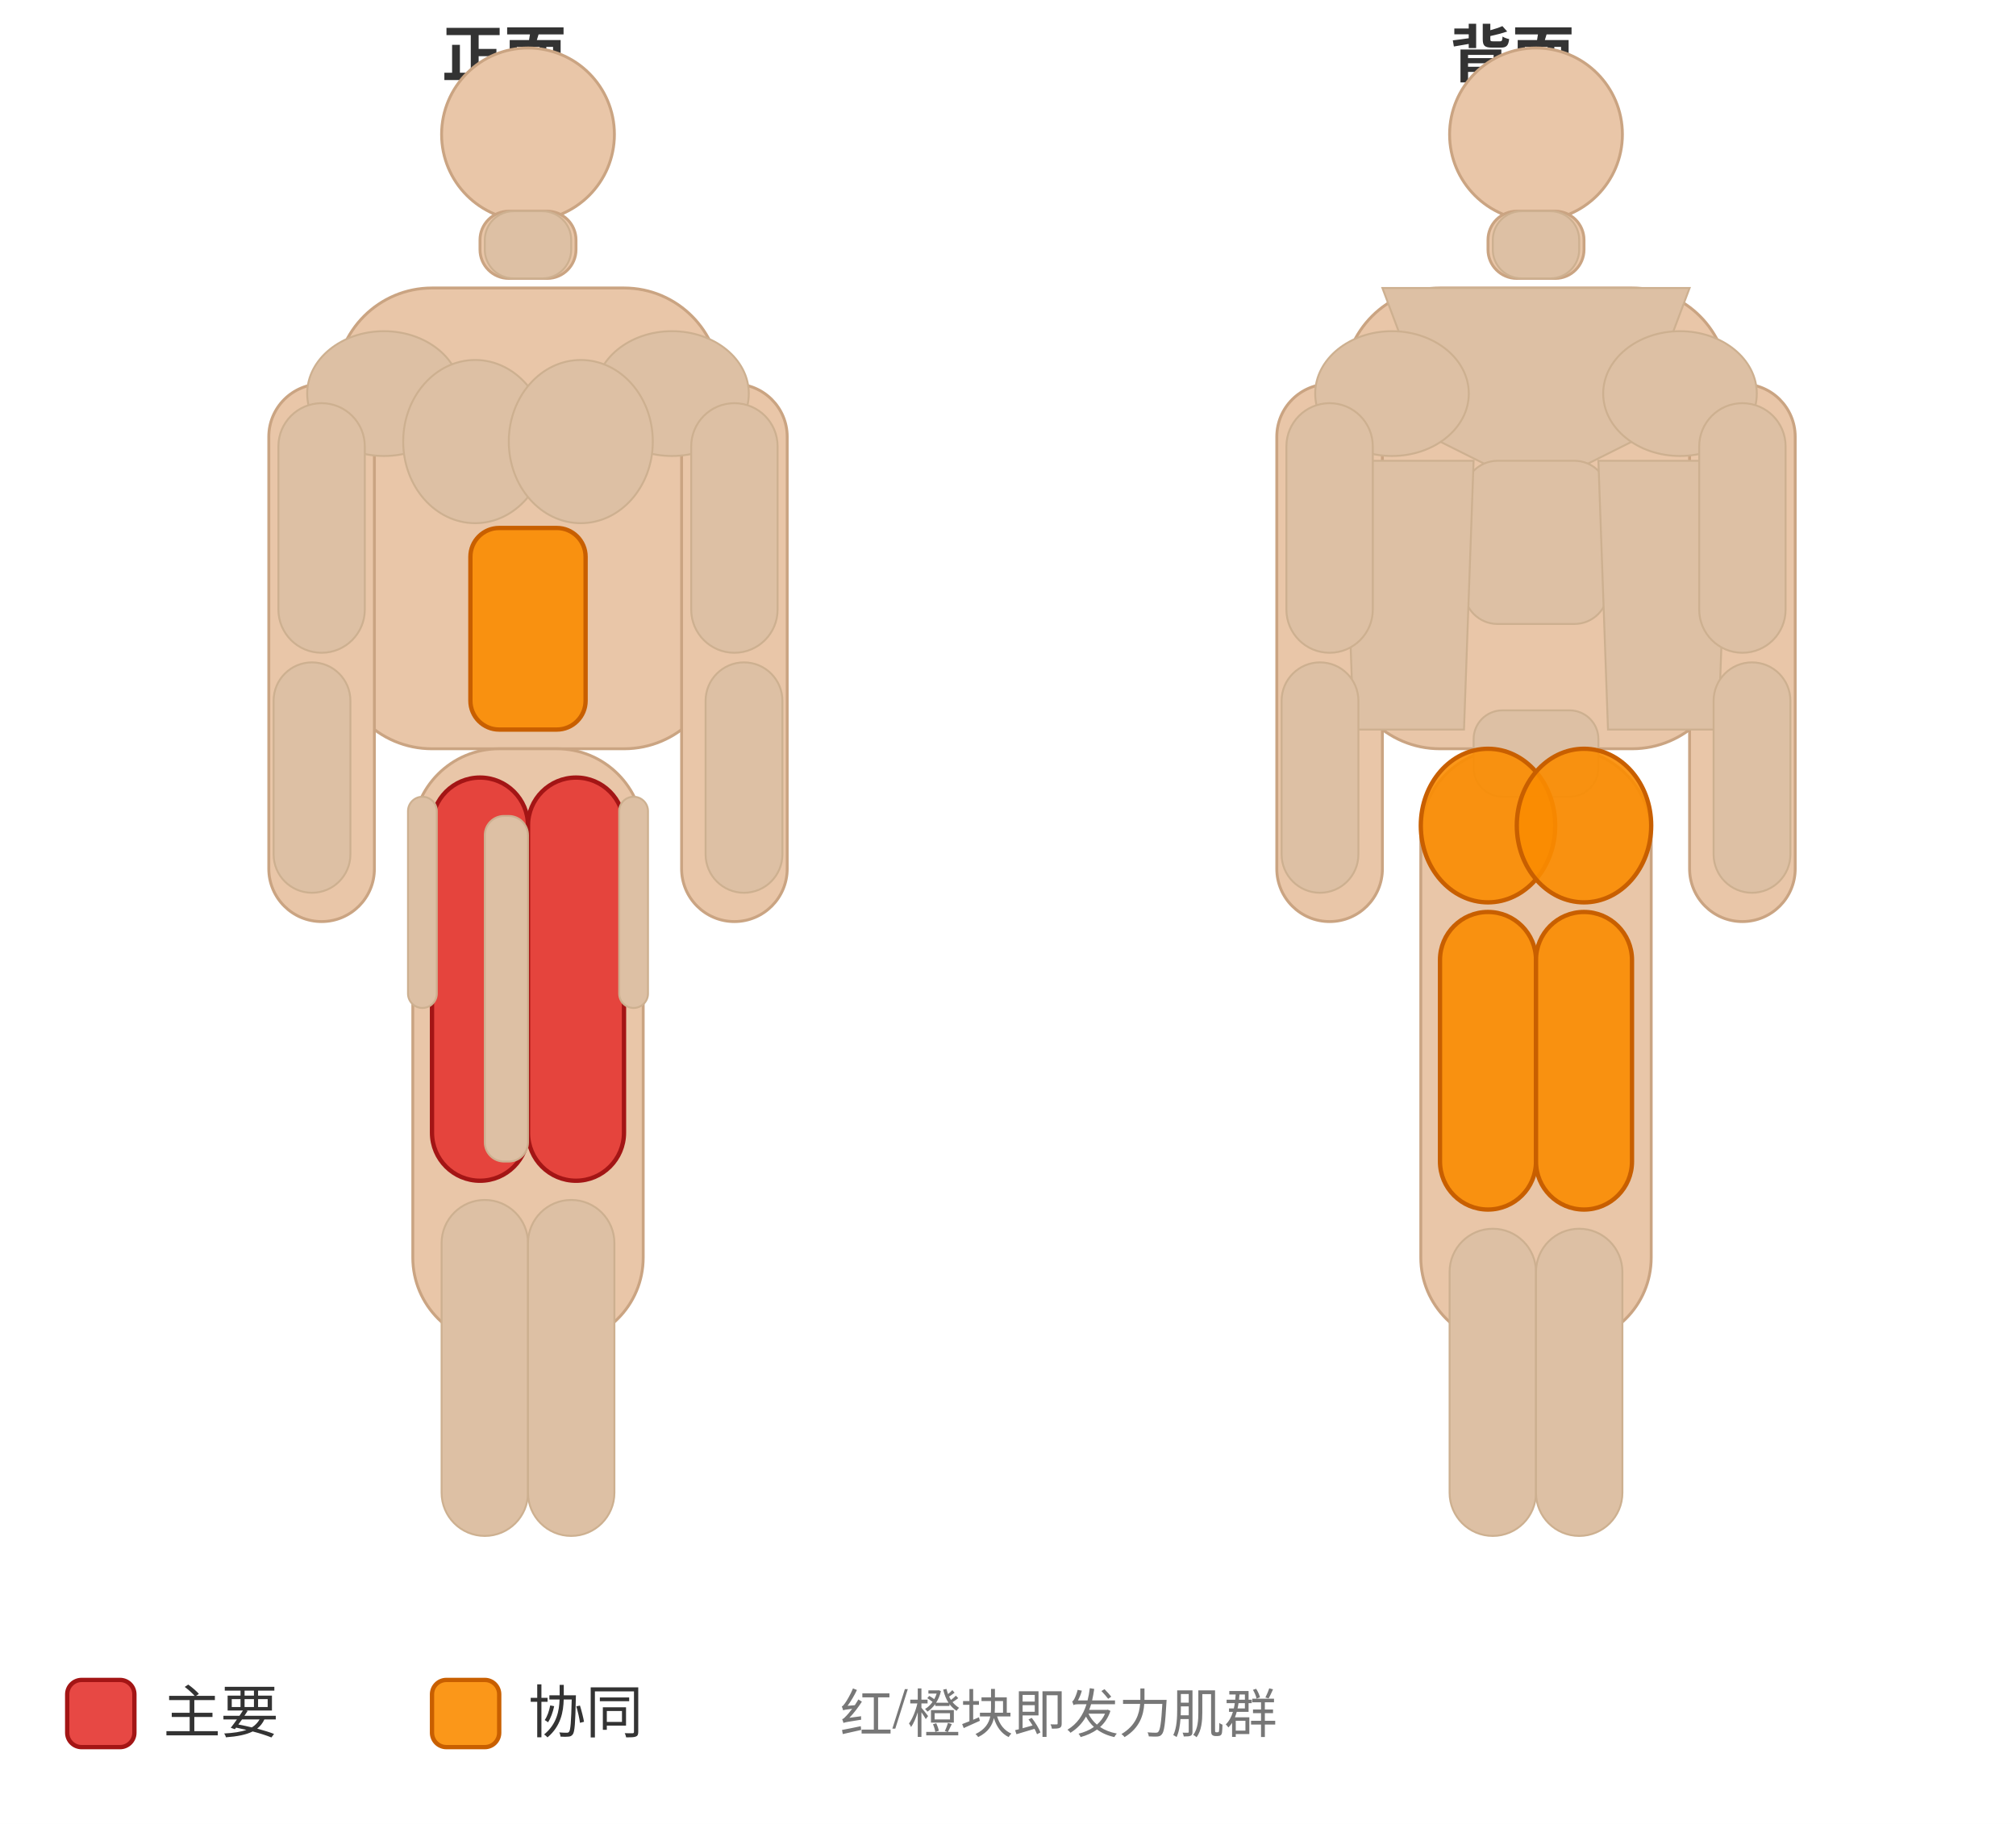
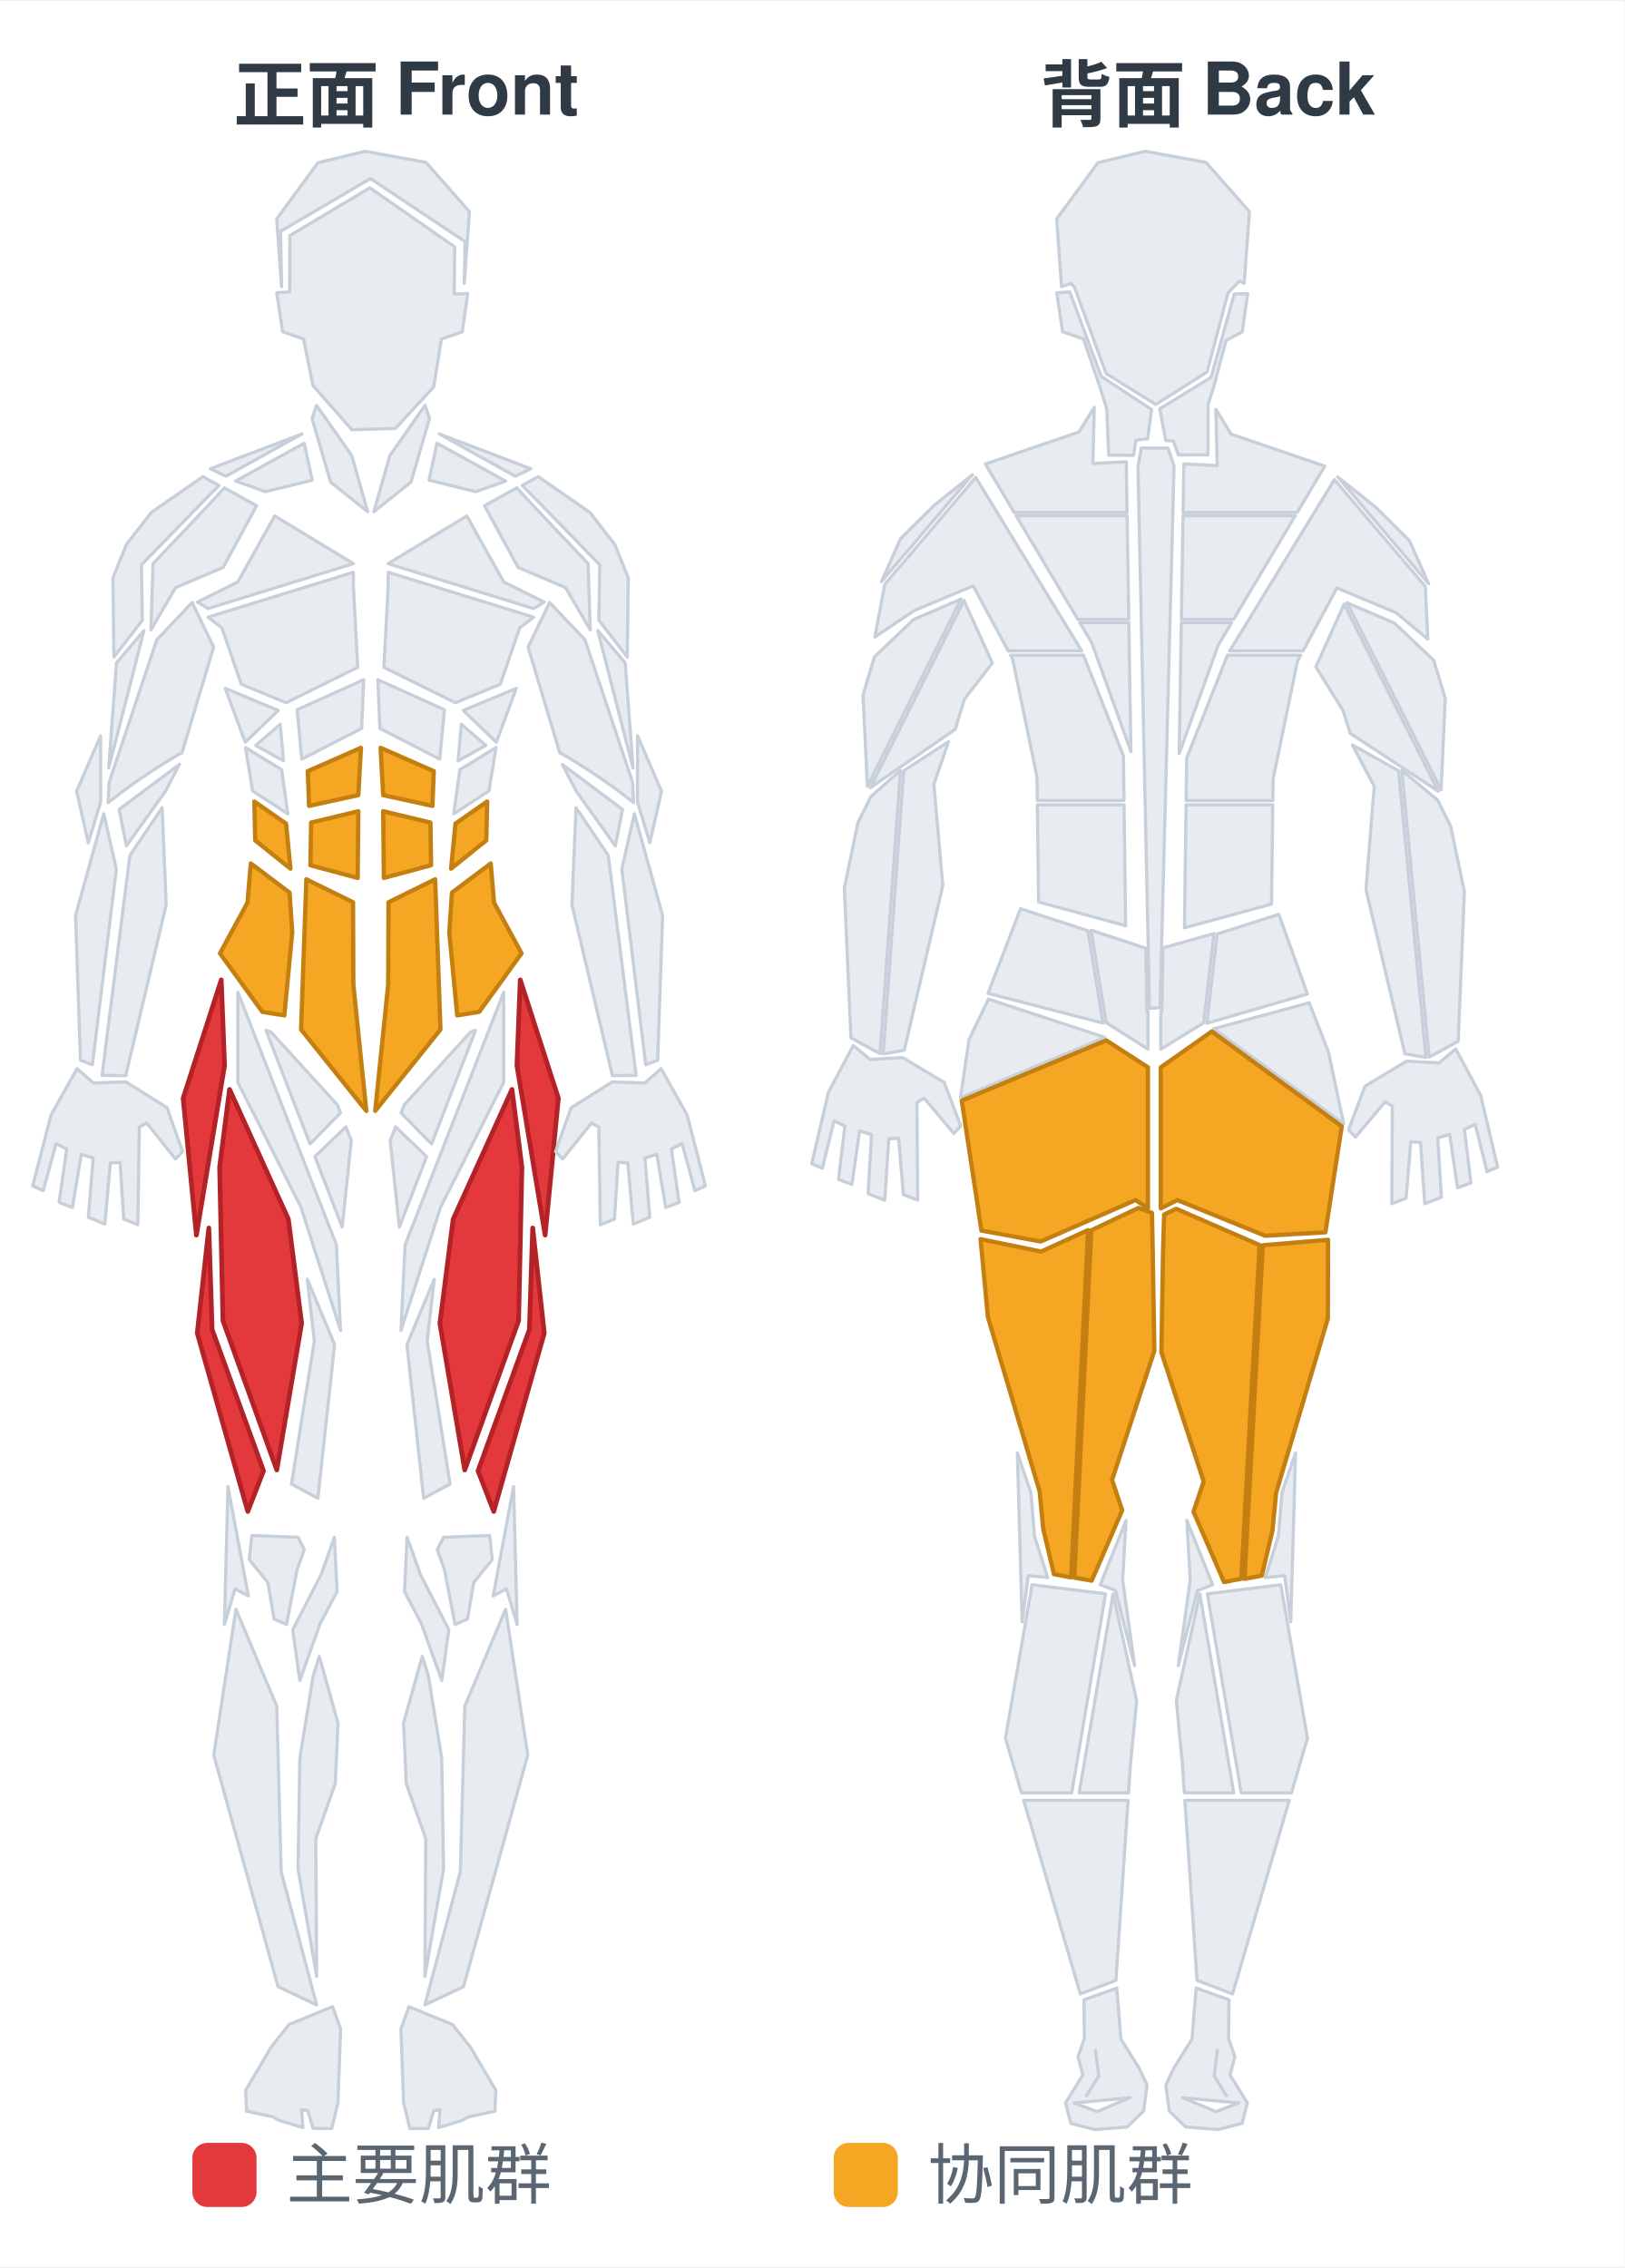
- <svg xmlns="http://www.w3.org/2000/svg" viewBox="0 0 420 380" width="420" height="380" font-family="-apple-system,Segoe UI,Helvetica,Arial,sans-serif">
-   <rect width="420" height="380" fill="#ffffff" />
-   <text x="105" y="16" font-size="13" font-weight="700" text-anchor="middle" fill="#333">正面</text>
-   <text x="315" y="16" font-size="13" font-weight="700" text-anchor="middle" fill="#333">背面</text>
-   <g transform="translate(10,0)">
-     <circle fill="#e9c6a8" stroke="#caa482" stroke-width="0.6" cx="100" cy="28" r="18" />
-     <rect fill="#e9c6a8" stroke="#caa482" stroke-width="0.6" x="90" y="44" width="20" height="14" rx="6" />
-     <rect fill="#e9c6a8" stroke="#caa482" stroke-width="0.6" x="60" y="60" width="80" height="96" rx="20" />
-     <rect fill="#e9c6a8" stroke="#caa482" stroke-width="0.6" x="46" y="80" width="22" height="112" rx="11" />
-     <rect fill="#e9c6a8" stroke="#caa482" stroke-width="0.6" x="132" y="80" width="22" height="112" rx="11" />
-     <rect fill="#e9c6a8" stroke="#caa482" stroke-width="0.6" x="76" y="156" width="48" height="124" rx="18" />
-     <rect fill="#ddc0a4" stroke="#cdb090" stroke-width="0.4" x="91" y="44" width="18" height="14" rx="6" />
-     <ellipse fill="#ddc0a4" stroke="#cdb090" stroke-width="0.4" cx="70" cy="82" rx="16" ry="13" />
-     <ellipse fill="#ddc0a4" stroke="#cdb090" stroke-width="0.4" cx="130" cy="82" rx="16" ry="13" />
-     <ellipse fill="#ddc0a4" stroke="#cdb090" stroke-width="0.4" cx="89" cy="92" rx="15" ry="17" />
-     <ellipse fill="#ddc0a4" stroke="#cdb090" stroke-width="0.4" cx="111" cy="92" rx="15" ry="17" />
-     <rect fill="#ddc0a4" stroke="#cdb090" stroke-width="0.4" x="48" y="84" width="18" height="52" rx="9" />
-     <rect fill="#ddc0a4" stroke="#cdb090" stroke-width="0.4" x="134" y="84" width="18" height="52" rx="9" />
-     <rect fill="#ddc0a4" stroke="#cdb090" stroke-width="0.4" x="47" y="138" width="16" height="48" rx="8" />
-     <rect fill="#ddc0a4" stroke="#cdb090" stroke-width="0.4" x="137" y="138" width="16" height="48" rx="8" />
-     <rect fill="#fb8c00" fill-opacity="0.9" stroke="#c85f00" stroke-width="0.9" x="88" y="110" width="24" height="42" rx="6" />
-     <rect fill="#e53935" fill-opacity="0.92" stroke="#a31515" stroke-width="0.9" x="80" y="162" width="20" height="84" rx="10" />
-     <rect fill="#e53935" fill-opacity="0.92" stroke="#a31515" stroke-width="0.9" x="100" y="162" width="20" height="84" rx="10" />
-     <rect fill="#ddc0a4" stroke="#cdb090" stroke-width="0.4" x="91" y="170" width="9" height="72" rx="4" />
-     <rect fill="#ddc0a4" stroke="#cdb090" stroke-width="0.4" x="75" y="166" width="6" height="44" rx="3" />
-     <rect fill="#ddc0a4" stroke="#cdb090" stroke-width="0.4" x="119" y="166" width="6" height="44" rx="3" />
-     <rect fill="#ddc0a4" stroke="#cdb090" stroke-width="0.4" x="82" y="250" width="18" height="70" rx="9" />
-     <rect fill="#ddc0a4" stroke="#cdb090" stroke-width="0.4" x="100" y="250" width="18" height="70" rx="9" />
+ <svg xmlns="http://www.w3.org/2000/svg" viewBox="0 0 76 106" width="260" height="363" role="img" font-family="-apple-system,BlinkMacSystemFont,Segoe UI,Helvetica,Arial,sans-serif">
+   <rect width="76" height="106" fill="#ffffff" />
+   <text x="19" y="5.6" font-size="3.4" font-weight="600" text-anchor="middle" fill="#2f3a45">正面 Front</text>
+   <text x="56.5" y="5.6" font-size="3.4" font-weight="600" text-anchor="middle" fill="#2f3a45">背面 Back</text>
+   <g transform="translate(1.5,7)">
+     <path d="m 11.672,6.359 -0.048,-2.591 4.206,-2.468 4.428,2.954 -0.041,1.944 0.242,-3.345 -2.031,-2.311 -2.845,-0.516 -2.204,0.529 -1.936,2.631 z" fill="#e8ecf1" stroke="#c7d0da" stroke-width="0.15" stroke-linejoin="round" />
+     <path d="m 19.749,6.703 0.02,-2.207 -3.967,-2.764 -3.741,2.236 -0.006,2.635 -0.607,0.04 0.274,1.824 0.976,0.339 0.442,2.18 1.822,2.066 2.035,-0.061 1.792,-1.944 0.36,-2.241 0.976,-0.339 0.252,-1.784 z" fill="#e8ecf1" stroke="#c7d0da" stroke-width="0.15" stroke-linejoin="round" />
+     <path d="m 13.305,11.911 1.65,2.352 0.744,2.622 -1.735,-1.384 -0.866,-2.971 z" fill="#e8ecf1" stroke="#c7d0da" stroke-width="0.15" stroke-linejoin="round" />
+     <path d="m 18.385,11.911 -1.65,2.352 -0.745,2.622 1.735,-1.384 0.866,-2.971 z" fill="#e8ecf1" stroke="#c7d0da" stroke-width="0.15" stroke-linejoin="round" />
+     <path d="m 19.048,13.248 3.557,1.979 0.727,-0.351 z m -0.107,0.433 -0.371,1.731 2.185,0.536 1.401,-0.494 z" fill="#e8ecf1" stroke="#c7d0da" stroke-width="0.15" stroke-linejoin="round" />
+     <path d="m 22.922,15.657 0.758,-0.41 2.408,1.668 1.174,1.507 0.627,1.563 -0.046,3.702 -1.328,-1.722 0.041,-2.594 -0.488,-0.5 c 0,0 -3.098,-3.191 -3.144,-3.214 z m -0.241,0.109 c -0.001,0.052 3.33,3.547 3.33,3.547 l 0.101,3.104 -1.154,-1.978 -2.225,-0.948 -1.566,-2.885 z" fill="#e8ecf1" stroke="#c7d0da" stroke-width="0.15" stroke-linejoin="round" />
+     <path d="m 12.625,13.248 -3.557,1.979 -0.727,-0.351 z m 0.107,0.433 0.371,1.731 -2.185,0.536 -1.401,-0.494 z" fill="#e8ecf1" stroke="#c7d0da" stroke-width="0.15" stroke-linejoin="round" />
+     <path d="m 8.75,15.657 -0.758,-0.41 -2.408,1.668 -1.174,1.507 -0.627,1.563 0.046,3.702 1.328,-1.722 -0.041,-2.594 0.488,-0.5 c 0,0 3.098,-3.191 3.144,-3.214 z m 0.241,0.109 c 0.002,0.052 -3.33,3.547 -3.33,3.547 l -0.101,3.104 1.154,-1.978 2.225,-0.948 1.566,-2.885 z" fill="#e8ecf1" stroke="#c7d0da" stroke-width="0.15" stroke-linejoin="round" />
+     <path d="m 27.622,30.815 -0.338,1.705 -1.819,-2.544 -0.663,-1.269 z m -2.853,-2.61 c -0.026,-0.014 -0.054,-0.025 -0.082,-0.032 l -1.483,-4.955 1.005,-2.084 1.655,1.745 2.23,6.677 0.042,0.937 c -1.065,-0.842 -2.19,-1.607 -3.364,-2.288 z m 1.694,-5.757 1.649,6.434 -0.365,-4.923 z" fill="#e8ecf1" stroke="#c7d0da" stroke-width="0.15" stroke-linejoin="round" />
+     <path d="m 26.955,32.969 1.301,10.289 -1.108,0.01 -1.894,-7.996 0.192,-4.537 z m 1.22,-1.95 -0.587,2.586 1.119,9.156 0.558,-0.217 0.23,-6.77 z" fill="#e8ecf1" stroke="#c7d0da" stroke-width="0.15" stroke-linejoin="round" />
+     <path d="m 4.075,30.815 0.338,1.705 1.819,-2.544 0.663,-1.269 z m 2.853,-2.61 c 0.026,-0.014 0.054,-0.025 0.082,-0.032 l 1.483,-4.955 -1.005,-2.084 -1.655,1.745 -2.23,6.677 -0.042,0.937 c 1.065,-0.842 2.19,-1.607 3.364,-2.288 z m -1.694,-5.757 -1.649,6.434 0.365,-4.923 z" fill="#e8ecf1" stroke="#c7d0da" stroke-width="0.15" stroke-linejoin="round" />
+     <path d="m 4.575,32.969 -1.301,10.289 1.108,0.01 1.894,-7.996 -0.192,-4.537 z m -1.22,-1.95 0.587,2.586 -1.119,9.156 -0.558,-0.217 -0.23,-6.77 z" fill="#e8ecf1" stroke="#c7d0da" stroke-width="0.15" stroke-linejoin="round" />
+     <path d="m 20.337,17.085 1.729,3.091 1.890,0.94 -0.5,0.3 -6.8, -2.1 z" fill="#e8ecf1" stroke="#c7d0da" stroke-width="0.15" stroke-linejoin="round" />
+     <path d="m 16.66,19.72 6.8,2.1 -0.65,0.5 -0.906,2.638 -2.1,0.865 -3.345,-1.655 0.2,-3.8 z" fill="#e8ecf1" stroke="#c7d0da" stroke-width="0.15" stroke-linejoin="round" />
+     <path d="m 11.351,17.085 -1.729,3.091 -1.890,0.94 0.5,0.3 6.8,-2.1 z" fill="#e8ecf1" stroke="#c7d0da" stroke-width="0.15" stroke-linejoin="round" />
+     <path d="m 15.03,19.72 -6.8,2.1 0.65,0.5 0.906,2.638 2.1,0.865 3.346,-1.655 -0.2,-3.8 z" fill="#e8ecf1" stroke="#c7d0da" stroke-width="0.15" stroke-linejoin="round" />
+     <path d="m 19.642,34.708 1.813,-1.365 0.157,1.833 1.286,2.373 -1.98,2.737 -1.031,0.166 -0.37,-3.888 z" fill="#f5a623" stroke="#c47f11" stroke-width="0.2" stroke-linejoin="round" />
+     <path d="M 19.289,26.152 l -3.112 -1.406 0.094 2.28 2.801 1.436 z M 21.224,27.820 l -1.294 0.721 0.15 -1.709 z M 20.171,26.183 l 2.48 -1.032 -0.934 2.521 z M 21.702,27.921 l -1.69 1.034 -0.289 2.068 1.65 -1.075 z" fill="#e8ecf1" stroke="#c7d0da" stroke-width="0.15" stroke-linejoin="round" />
+     <path d="M 18.791,29.025 l -0.062 1.624 -2.303 -0.5 -0.124 -2.217 z M 18.635,31.429 l 0.031 1.998 -2.21 0.594 -0.031 -3.123 z M 21.290,30.444 l -1.484 1.034 -0.206 2.109 1.649 -1.324 z" fill="#f5a623" stroke="#c47f11" stroke-width="0.2" stroke-linejoin="round" />
+     <path d="m 12.046,34.708 -1.813,-1.365 -0.157,1.833 -1.286,2.374 1.98,2.736 1.031,0.166 0.371,-3.887 z" fill="#f5a623" stroke="#c47f11" stroke-width="0.2" stroke-linejoin="round" />
+     <path d="m 15.636,44.92 -0.606,-5.912 -0.015,-3.849 -2.185,-1.075 -0.247,7.03 z" fill="#f5a623" stroke="#c47f11" stroke-width="0.2" stroke-linejoin="round" />
+     <path d="m 16.052,44.919 0.606,-5.912 0.015,-3.849 2.184,-1.075 0.247,7.03 z" fill="#f5a623" stroke="#c47f11" stroke-width="0.2" stroke-linejoin="round" />
+     <path d="m 12.399,26.152 3.112,-1.406 -0.094,2.28 -2.801,1.436 z m -1.935,1.669 1.294,0.721 -0.15,-1.709 z m 1.053,-1.637 -2.479,-1.033 0.934,2.521 z m -1.532,1.737 1.69,1.034 0.289,2.067 -1.649,-1.075 z" fill="#e8ecf1" stroke="#c7d0da" stroke-width="0.15" stroke-linejoin="round" />
+     <path d="M 12.897,29.025 l 0.062 1.624 2.303 -0.5 0.124 -2.217 z M 13.053,31.430 l -0.031 1.998 2.21 0.594 0.031 -3.123 z M 10.398,30.445 l 1.484 1.034 0.206 2.109 -1.65 -1.324 z" fill="#f5a623" stroke="#c47f11" stroke-width="0.2" stroke-linejoin="round" />
+     <path d="m 14.404,45.04 0.022,-0.028 -0.149,-0.379 -3.102,-3.404 -0.233,-0.083 2.059,5.32 z m -1.173,2.018 1.277,3.299 0.426,-4.049 -0.252,-0.643 z" fill="#e8ecf1" stroke="#c7d0da" stroke-width="0.15" stroke-linejoin="round" />
+     <path d="m 17.284,45.04 -0.022,-0.028 0.149,-0.379 3.102,-3.404 0.232,-0.083 -2.058,5.32 z m 1.173,2.018 -1.277,3.299 -0.426,-4.048 0.252,-0.643 z" fill="#e8ecf1" stroke="#c7d0da" stroke-width="0.15" stroke-linejoin="round" />
+     <path d="m 23.419,50.399 -0.155,4.751 -2.403,6.609 0.736,1.9 2.364,-8.344 z m -0.582,-11.608 -0.155,4.007 1.318,7.932 0.62,-6.403 z m -0.387,5.123 -2.752,6.073 -0.62,4.874 1.162,6.858 2.519,-6.981 0.155,-7.188 z" fill="#e4393c" stroke="#b32226" stroke-width="0.22" stroke-linejoin="round" />
+     <path d="m 22.063,39.37 v 4.214 l -2.946,5.825 -1.86,5.783 0.194,-4.007 z m -3.249,13.426 -0.065,0.155 -1.213,2.902 0.783,7.188 1.236,-0.661 -1.071,-6.693 z" fill="#e8ecf1" stroke="#c7d0da" stroke-width="0.15" stroke-linejoin="round" />
+     <path d="m 17.256,87.868 0.124,3.452 0.29,1.206 h 0.871 l 0.249,-0.832 0.291,-0.042 -0.062,0.832 1.099,-0.333 0.291,-0.166 1.244,-0.27 0.042,-0.977 -1.203,-2.037 -0.83,-1.04 -2.033,-0.832 z" fill="#e8ecf1" stroke="#c7d0da" stroke-width="0.15" stroke-linejoin="round" />
+     <path d="m 18.251,70.441 0.291,0.915 0.622,3.868 0.083,5.157 -0.871,5.033 0.041,-6.447 -0.912,-2.578 -0.126,-2.828 z m 1.992,2.329 -0.208,7.736 -1.659,6.239 1.805,-0.853 3.008,-10.836 -1.037,-6.821 z" fill="#e8ecf1" stroke="#c7d0da" stroke-width="0.15" stroke-linejoin="round" />
+     <path d="m 21.405,64.784 0.124,1.123 -0.871,1.082 -0.291,1.706 -0.581,0.249 -0.498,-2.579 -0.332,-0.915 0.291,-0.582 z m -3.859,0.083 0.622,1.747 1.327,2.579 -0.332,2.371 -0.954,-2.662 -0.787,-1.497 z m 4.978,-2.37 -0.954,5.116 0.622,-0.333 0.498,1.664 z" fill="#e8ecf1" stroke="#c7d0da" stroke-width="0.15" stroke-linejoin="round" />
+     <path d="m 8.269,50.399 0.155,4.751 2.403,6.61 -0.736,1.9 -2.364,-8.344 z m 0.581,-11.608 0.155,4.007 -1.318,7.932 -0.62,-6.403 z m 0.388,5.122 2.752,6.072 0.62,4.874 -1.162,6.858 -2.519,-6.982 -0.155,-7.188 z" fill="#e4393c" stroke="#b32226" stroke-width="0.22" stroke-linejoin="round" />
+     <path d="m 9.626,39.369 v 4.214 l 2.945,5.825 1.86,5.783 -0.194,-4.007 z m 3.249,13.426 0.065,0.155 1.213,2.902 -0.783,7.188 -1.236,-0.661 1.071,-6.693 z" fill="#e8ecf1" stroke="#c7d0da" stroke-width="0.15" stroke-linejoin="round" />
+     <path d="m 14.433,87.868 -0.124,3.452 -0.291,1.206 h -0.871 l -0.249,-0.832 -0.291,-0.042 0.062,0.832 -1.099,-0.333 -0.291,-0.166 -1.245,-0.27 -0.041,-0.977 1.203,-2.038 0.83,-1.04 2.033,-0.832 z" fill="#e8ecf1" stroke="#c7d0da" stroke-width="0.15" stroke-linejoin="round" />
+     <path d="m 13.438,70.441 -0.291,0.915 -0.622,3.868 -0.083,5.157 0.872,5.033 -0.042,-6.447 0.913,-2.578 0.124,-2.828 z m -1.992,2.329 0.207,7.736 1.66,6.239 -1.805,-0.853 -3.008,-10.836 1.037,-6.821 z" fill="#e8ecf1" stroke="#c7d0da" stroke-width="0.15" stroke-linejoin="round" />
+     <path d="m 10.284,64.784 -0.124,1.123 0.871,1.082 0.291,1.706 0.581,0.249 0.498,-2.579 0.332,-0.915 -0.291,-0.582 z m 3.859,0.083 -0.622,1.747 -1.328,2.579 0.332,2.371 0.954,-2.662 0.788,-1.496 z m -4.979,-2.371 0.954,5.116 -0.622,-0.333 -0.498,1.664 z" fill="#e8ecf1" stroke="#c7d0da" stroke-width="0.15" stroke-linejoin="round" />
+     <path d="m 3.205,27.37 0.005,3.094 -0.58,1.912 -0.545,-2.412 z" fill="#e8ecf1" stroke="#c7d0da" stroke-width="0.15" stroke-linejoin="round" />
+     <path d="m 4.39,43.563 -1.52,0.051 -0.766,-0.671 -1.213,2.158 -0.862,3.329 0.494,0.221 0.598,-2.202 0.5,0.254 -0.356,2.494 0.624,0.243 0.414,-2.492 0.558,0.179 -0.226,2.766 0.769,0.323 0.258,-2.868 0.458,-0.018 0.166,2.652 0.66,0.263 0.071,-4.566 0.342,-0.194 1.353,1.684 0.328,-0.344 -0.726,-2.055 z" fill="#e8ecf1" stroke="#c7d0da" stroke-width="0.15" stroke-linejoin="round" />
+     <path d="m 28.325,27.37 -0.005,3.094 0.58,1.912 0.545,-2.412 z" fill="#e8ecf1" stroke="#c7d0da" stroke-width="0.15" stroke-linejoin="round" />
+     <path d="m 27.14,43.563 1.52,0.051 0.766,-0.671 1.213,2.158 0.862,3.329 -0.494,0.221 -0.598,-2.202 -0.5,0.254 0.356,2.494 -0.624,0.243 -0.414,-2.492 -0.558,0.179 0.226,2.766 -0.769,0.323 -0.258,-2.868 -0.458,-0.018 -0.166,2.652 -0.66,0.263 -0.071,-4.566 -0.342,-0.194 -1.353,1.684 -0.328,-0.344 0.726,-2.055 z" fill="#e8ecf1" stroke="#c7d0da" stroke-width="0.15" stroke-linejoin="round" />
+     <path d="m 48.157,6.359 0.442,-0.15 0.161,0.164 1.482,4.048 2.324,1.451 2.4,-1.524 0.976,-3.69 0.528,-0.559 0.234,0.098 0.242,-3.345 -2.031,-2.311 -2.845,-0.516 -2.204,0.529 -1.936,2.631 z" fill="#e8ecf1" stroke="#c7d0da" stroke-width="0.15" stroke-linejoin="round" />
+     <path d="m 52.37,12.105 -2.358,-1.55 -1.471,-3.951 -0.607,0.04 0.274,1.824 0.976,0.339 0.761,2.216 0.33,1.068 0.089,2.149 1.164,0.008 0.106,-0.708 0.547,-0.061 z m 1.018,1.476 0.238,0.65 1.381,-0.004 0.01,-2.388 0.26,-0.791 0.572,-2.17 0.764,-0.41 0.252,-1.784 -0.629,0.019 -1.085,3.9 -2.397,1.467 0.277,1.485 z" fill="#e8ecf1" stroke="#c7d0da" stroke-width="0.15" stroke-linejoin="round" />
+     <path d="M 49.625,14.629 L 49.688,12.005 L 48.974,13.157 L 44.594,14.654 L 45.945,16.925 L 51.222,16.925 L 51.183,14.550 Z" fill="#e8ecf1" stroke="#c7d0da" stroke-width="0.15" stroke-linejoin="round" />
+     <path d="M 46.034,17.075 L 48.920,21.925 L 51.303,21.925 L 51.224,17.075 Z" fill="#e8ecf1" stroke="#c7d0da" stroke-width="0.15" stroke-linejoin="round" />
+     <path d="M 49.009,22.075 L 49.572,23.022 L 51.403,28.104 L 51.305,22.075 Z" fill="#e8ecf1" stroke="#c7d0da" stroke-width="0.15" stroke-linejoin="round" />
+     <path d="M 55.439,14.729 L 55.376,12.104 L 56.090,13.256 L 60.470,14.754 L 59.179,16.925 L 53.844,16.925 L 53.881,14.649 Z" fill="#e8ecf1" stroke="#c7d0da" stroke-width="0.15" stroke-linejoin="round" />
+     <path d="M 59.089,17.075 L 56.204,21.925 L 53.763,21.925 L 53.842,17.075 Z" fill="#e8ecf1" stroke="#c7d0da" stroke-width="0.15" stroke-linejoin="round" />
+     <path d="M 56.114,22.075 L 55.492,23.121 L 53.661,28.203 L 53.761,22.075 Z" fill="#e8ecf1" stroke="#c7d0da" stroke-width="0.15" stroke-linejoin="round" />
+     <path d="M 44.144,15.285 L 39.888,20.286 L 39.426,22.749 L 41.263,21.510 L 44.025,20.355 L 45.663,23.400 L 49.103,23.400 Z" fill="#e8ecf1" stroke="#c7d0da" stroke-width="0.15" stroke-linejoin="round" />
+     <path d="M 42.201,16.586 L 40.626,18.152 L 39.736,20.156 L 43.992,15.155 Z" fill="#e8ecf1" stroke="#c7d0da" stroke-width="0.15" stroke-linejoin="round" />
+     <path d="M 45.771,23.600 L 45.872,23.789 L 47.009,29.286 L 47.023,30.400 L 51.080,30.400 L 51.053,28.314 L 49.185,23.600 Z" fill="#e8ecf1" stroke="#c7d0da" stroke-width="0.15" stroke-linejoin="round" />
+     <path d="M 47.026,30.600 L 47.086,35.145 L 51.156,36.255 L 51.082,30.600 Z" fill="#e8ecf1" stroke="#c7d0da" stroke-width="0.15" stroke-linejoin="round" />
+     <path d="M 62.863,16.686 L 64.438,18.251 L 65.328,20.255 L 61.073,15.254 Z" fill="#e8ecf1" stroke="#c7d0da" stroke-width="0.15" stroke-linejoin="round" />
+     <path d="M 60.921,15.384 L 65.176,20.385 L 65.290,22.849 L 63.801,21.609 L 61.039,20.454 L 59.455,23.400 L 56.022,23.400 Z" fill="#e8ecf1" stroke="#c7d0da" stroke-width="0.15" stroke-linejoin="round" />
+     <path d="M 59.347,23.600 L 59.192,23.888 L 58.055,29.385 L 58.042,30.400 L 53.986,30.400 L 54.012,28.413 L 55.918,23.600 Z" fill="#e8ecf1" stroke="#c7d0da" stroke-width="0.15" stroke-linejoin="round" />
+     <path d="M 58.039,30.600 L 57.979,35.245 L 53.908,36.354 L 53.983,30.600 Z" fill="#e8ecf1" stroke="#c7d0da" stroke-width="0.15" stroke-linejoin="round" />
+     <path d="M 43.593,21.039 L 44.920,23.967 L 43.615,25.653 L 43.186,27.069 L 39.209,29.802 Z" fill="#e8ecf1" stroke="#c7d0da" stroke-width="0.15" stroke-linejoin="round" />
+     <path d="M 43.459,20.972 L 39.075,29.735 L 38.871,25.461 L 39.407,23.674 L 41.242,21.927 Z" fill="#e8ecf1" stroke="#c7d0da" stroke-width="0.15" stroke-linejoin="round" />
+     <path d="M 40.717,42.425 l -1.518,0.086 -0.782,-0.653 -1.162,2.186 -0.784,3.348 0.499,0.209 0.546,-2.216 0.506,0.242 -0.298,2.502 0.629,0.229 0.355,-2.501 0.562,0.165 -0.161,2.771 0.777,0.305 0.191,-2.873 0.457,-0.029 0.228,2.648 0.666,0.248 -0.036,-4.567 0.337,-0.202 1.392,1.651 0.32,-0.351 -0.774,-2.037 z" fill="#e8ecf1" stroke="#c7d0da" stroke-width="0.15" stroke-linejoin="round" />
+     <path d="M 40.775,29.006 L 42.870,27.644 L 42.187,29.635 L 42.603,34.383 L 40.799,42.081 L 39.814,42.253 Z" fill="#e8ecf1" stroke="#c7d0da" stroke-width="0.15" stroke-linejoin="round" />
+     <path d="M 39.665,42.242 L 38.305,41.501 L 37.998,34.491 L 38.635,31.429 L 39.245,30.209 L 40.625,28.994 Z" fill="#e8ecf1" stroke="#c7d0da" stroke-width="0.15" stroke-linejoin="round" />
+     <path d="M 61.376,21.213 L 60.056,24.145 L 61.330,26.199 L 61.657,27.251 L 65.780,29.966 Z" fill="#e8ecf1" stroke="#c7d0da" stroke-width="0.15" stroke-linejoin="round" />
+     <path d="M 61.510,21.146 L 65.914,29.899 L 66.108,25.624 L 65.568,23.839 L 63.729,22.096 Z" fill="#e8ecf1" stroke="#c7d0da" stroke-width="0.15" stroke-linejoin="round" />
+     <path d="M 64.301,42.592 l 1.518,0.083 0.78,-0.655 1.167,2.183 0.792,3.346 -0.498,0.211 -0.551,-2.215 -0.505,0.243 0.304,2.501 -0.629,0.23 -0.361,-2.5 -0.562,0.167 0.168,2.77 -0.776,0.306 -0.197,-2.872 -0.457,-0.028 -0.222,2.648 -0.665,0.249 0.025,-4.567 -0.337,-0.201 -1.388,1.655 -0.321,-0.35 0.77,-2.039 z" fill="#e8ecf1" stroke="#c7d0da" stroke-width="0.15" stroke-linejoin="round" />
+     <path d="M 65.204,42.420 L 63.925,29.007 L 61.764,27.798 L 62.786,29.733 L 62.397,34.555 L 64.219,42.248 Z" fill="#e8ecf1" stroke="#c7d0da" stroke-width="0.15" stroke-linejoin="round" />
+     <path d="M 64.075,28.993 L 65.353,42.405 L 66.712,41.663 L 67.002,34.653 L 66.358,31.591 L 65.745,30.373 Z" fill="#e8ecf1" stroke="#c7d0da" stroke-width="0.15" stroke-linejoin="round" />
+     <path d="m 51.734,14.789 0.539,25.331 0.49,-0.03 0.657,-25.339 -0.281,-0.842 -1.251,-4.9e-4 z" fill="#e8ecf1" stroke="#c7d0da" stroke-width="0.15" stroke-linejoin="round" />
+     <path d="M 52.100,37.310 L 49.537,36.465 L 50.244,40.788 L 52.200,42.030 L 52.200,40.270 L 52.150,40.280 Z" fill="#e8ecf1" stroke="#c7d0da" stroke-width="0.15" stroke-linejoin="round" />
+     <path d="M 49.389,36.490 L 46.240,35.460 L 44.720,39.420 L 50.096,40.812 Z" fill="#e8ecf1" stroke="#c7d0da" stroke-width="0.15" stroke-linejoin="round" />
+     <path d="M 52.800,42.030 L 52.800,40.270 L 52.850,40.260 L 52.900,37.290 L 55.289,36.625 L 54.805,40.801 Z" fill="#e8ecf1" stroke="#c7d0da" stroke-width="0.15" stroke-linejoin="round" />
+     <path d="M 55.439,36.643 L 55.980,36.470 L 58.320,35.720 L 59.660,39.450 L 54.955,40.819 Z" fill="#e8ecf1" stroke="#c7d0da" stroke-width="0.15" stroke-linejoin="round" />
+     <path d="M 50.191,41.481 L 44.740,39.690 L 43.830,41.580 L 43.431,44.301 Z" fill="#e8ecf1" stroke="#c7d0da" stroke-width="0.15" stroke-linejoin="round" />
+     <path d="M 50.249,41.619 L 43.489,44.439 L 44.410,50.520 L 47.180,51.030 L 51.620,49.090 L 52.200,49.480 L 52.200,42.880 Z" fill="#f5a623" stroke="#c47f11" stroke-width="0.2" stroke-linejoin="round" />
+     <path d="M 55.274,41.079 L 61.354,45.519 L 60.640,42.150 L 59.740,39.860 Z" fill="#e8ecf1" stroke="#c7d0da" stroke-width="0.15" stroke-linejoin="round" />
+     <path d="M 55.186,41.201 L 52.800,42.880 L 52.800,49.480 L 53.570,49.090 L 57.680,50.760 L 60.500,50.600 L 61.266,45.641 Z" fill="#f5a623" stroke="#c47f11" stroke-width="0.2" stroke-linejoin="round" />
+     <path d="m 51.176,64.074 -1.206,3.015 0.707,0.266 0.898,3.518 -0.558,-4.012 z m -5.085,-3.15 0.634,1.861 0.168,2.033 0.613,1.931 -0.906,-0.085 -0.285,2.16 z" fill="#e8ecf1" stroke="#c7d0da" stroke-width="0.15" stroke-linejoin="round" />
+     <path d="m 54.019,64.074 1.206,3.015 -0.707,0.266 -0.898,3.518 0.558,-4.012 z m 5.085,-3.15 -0.634,1.861 -0.168,2.033 -0.613,1.931 0.906,-0.085 0.285,2.16 z" fill="#e8ecf1" stroke="#c7d0da" stroke-width="0.15" stroke-linejoin="round" />
+     <path d="M 50.568,67.512 L 51.669,72.509 L 51.379,75.532 L 51.292,76.825 L 48.983,76.825 Z" fill="#e8ecf1" stroke="#c7d0da" stroke-width="0.15" stroke-linejoin="round" />
+     <path d="M 50.218,67.512 L 48.633,76.825 L 46.283,76.825 L 45.533,74.263 L 46.783,67.088 Z" fill="#e8ecf1" stroke="#c7d0da" stroke-width="0.15" stroke-linejoin="round" />
+     <path d="M 46.386,77.175 L 51.269,77.175 L 50.701,85.598 L 49.037,86.233 Z" fill="#e8ecf1" stroke="#c7d0da" stroke-width="0.15" stroke-linejoin="round" />
+     <path d="M 54.628,67.512 L 53.526,72.509 L 53.816,75.532 L 53.903,76.825 L 56.213,76.825 Z" fill="#e8ecf1" stroke="#c7d0da" stroke-width="0.15" stroke-linejoin="round" />
+     <path d="M 54.978,67.512 L 56.563,76.825 L 58.912,76.825 L 59.662,74.263 L 58.412,67.088 Z" fill="#e8ecf1" stroke="#c7d0da" stroke-width="0.15" stroke-linejoin="round" />
+     <path d="M 53.927,77.175 L 58.810,77.175 L 56.158,86.233 L 54.495,85.598 Z" fill="#e8ecf1" stroke="#c7d0da" stroke-width="0.15" stroke-linejoin="round" />
+     <path d="M 50.933,88.341 l 0.852,1.358 0.372,0.792 -0.156,1.218 -0.77,0.744 -1.512,0.125 -1.13,-0.292 -0.242,-0.959 0.808,-1.304 -0.226,-0.86 0.297,-0.842 -0.019,-1.815 1.536,-0.548 z m -1.196,0.468 0.159,1.258 -0.602,0.974 m -0.544,0.295 1.065,0.401 1.553,-0.651 z" fill="#e8ecf1" stroke="#c7d0da" stroke-width="0.15" stroke-linejoin="round" />
+     <path d="M 49.550,50.504 L 51.751,49.461 L 52.389,49.692 L 52.424,51.499 L 52.499,56.145 L 50.521,62.188 L 50.997,63.602 L 49.569,66.897 L 48.755,66.754 Z" fill="#f5a623" stroke="#c47f11" stroke-width="0.2" stroke-linejoin="round" />
+     <path d="M 49.400,50.496 L 48.605,66.746 L 47.803,66.596 L 47.302,64.480 L 47.133,62.723 L 44.712,54.565 L 44.369,50.918 L 47.200,51.500 Z" fill="#f5a623" stroke="#c47f11" stroke-width="0.2" stroke-linejoin="round" />
+     <path d="M 54.262,88.341 l -0.852,1.358 -0.372,0.792 0.156,1.218 0.77,0.744 1.512,0.125 1.13,-0.292 0.242,-0.959 -0.808,-1.304 0.226,-0.86 -0.297,-0.842 0.019,-1.815 -1.536,-0.548 z m 1.196,0.468 -0.159,1.258 0.602,0.974 m 0.544,0.295 -1.065,0.401 -1.553,-0.651 z" fill="#e8ecf1" stroke="#c7d0da" stroke-width="0.15" stroke-linejoin="round" />
+     <path d="M 57.425,51.196 L 56.565,66.806 L 55.759,66.965 L 54.331,63.670 L 54.807,62.256 L 52.829,56.213 L 52.904,51.567 L 52.956,49.769 L 53.520,49.498 Z" fill="#f5a623" stroke="#c47f11" stroke-width="0.2" stroke-linejoin="round" />
+     <path d="M 57.575,51.204 L 60.625,50.950 L 60.616,54.633 L 58.195,62.791 L 58.026,64.547 L 57.525,66.663 L 56.715,66.814 Z" fill="#f5a623" stroke="#c47f11" stroke-width="0.2" stroke-linejoin="round" />
  </g>
-   <g transform="translate(220,0)">
-     <circle fill="#e9c6a8" stroke="#caa482" stroke-width="0.6" cx="100" cy="28" r="18" />
-     <rect fill="#e9c6a8" stroke="#caa482" stroke-width="0.6" x="90" y="44" width="20" height="14" rx="6" />
-     <rect fill="#e9c6a8" stroke="#caa482" stroke-width="0.6" x="60" y="60" width="80" height="96" rx="20" />
-     <rect fill="#e9c6a8" stroke="#caa482" stroke-width="0.6" x="46" y="80" width="22" height="112" rx="11" />
-     <rect fill="#e9c6a8" stroke="#caa482" stroke-width="0.6" x="132" y="80" width="22" height="112" rx="11" />
-     <rect fill="#e9c6a8" stroke="#caa482" stroke-width="0.6" x="76" y="156" width="48" height="124" rx="18" />
-     <rect fill="#ddc0a4" stroke="#cdb090" stroke-width="0.4" x="91" y="44" width="18" height="14" rx="6" />
-     <polygon fill="#ddc0a4" stroke="#cdb090" stroke-width="0.4" points="68,60 132,60 120,92 100,102 80,92" />
-     <ellipse fill="#ddc0a4" stroke="#cdb090" stroke-width="0.4" cx="70" cy="82" rx="16" ry="13" />
-     <ellipse fill="#ddc0a4" stroke="#cdb090" stroke-width="0.4" cx="130" cy="82" rx="16" ry="13" />
-     <rect fill="#ddc0a4" stroke="#cdb090" stroke-width="0.4" x="85" y="96" width="30" height="34" rx="7" />
-     <polygon fill="#ddc0a4" stroke="#cdb090" stroke-width="0.4" points="60,96 87,96 85,152 62,152" />
-     <polygon fill="#ddc0a4" stroke="#cdb090" stroke-width="0.4" points="113,96 140,96 138,152 115,152" />
-     <rect fill="#ddc0a4" stroke="#cdb090" stroke-width="0.4" x="87" y="148" width="26" height="18" rx="6" />
-     <rect fill="#ddc0a4" stroke="#cdb090" stroke-width="0.4" x="48" y="84" width="18" height="52" rx="9" />
-     <rect fill="#ddc0a4" stroke="#cdb090" stroke-width="0.4" x="134" y="84" width="18" height="52" rx="9" />
-     <rect fill="#ddc0a4" stroke="#cdb090" stroke-width="0.4" x="47" y="138" width="16" height="48" rx="8" />
-     <rect fill="#ddc0a4" stroke="#cdb090" stroke-width="0.4" x="137" y="138" width="16" height="48" rx="8" />
-     <ellipse fill="#fb8c00" fill-opacity="0.9" stroke="#c85f00" stroke-width="0.9" cx="90" cy="172" rx="14" ry="16" />
-     <ellipse fill="#fb8c00" fill-opacity="0.9" stroke="#c85f00" stroke-width="0.9" cx="110" cy="172" rx="14" ry="16" />
-     <rect fill="#fb8c00" fill-opacity="0.9" stroke="#c85f00" stroke-width="0.9" x="80" y="190" width="20" height="62" rx="10" />
-     <rect fill="#fb8c00" fill-opacity="0.9" stroke="#c85f00" stroke-width="0.9" x="100" y="190" width="20" height="62" rx="10" />
-     <rect fill="#ddc0a4" stroke="#cdb090" stroke-width="0.4" x="82" y="256" width="18" height="64" rx="9" />
-     <rect fill="#ddc0a4" stroke="#cdb090" stroke-width="0.4" x="100" y="256" width="18" height="64" rx="9" />
-   </g>
-   <rect x="14" y="350" width="14" height="14" rx="3" fill="#e53935" fill-opacity="0.92" stroke="#a31515" stroke-width="0.9" />
-   <text x="34" y="361" font-size="12" fill="#333">主要</text>
-   <rect x="90" y="350" width="14" height="14" rx="3" fill="#fb8c00" fill-opacity="0.9" stroke="#c85f00" stroke-width="0.9" />
-   <text x="110" y="361" font-size="12" fill="#333">协同</text>
-   <text x="175" y="361" font-size="11" fill="#777">红/橙块即发力肌群</text>
+   <rect x="9" y="100.2" width="3" height="3" rx="0.7" fill="#e4393c" />
+   <text x="13.4" y="102.8" font-size="3.1" fill="#5b6673">主要肌群</text>
+   <rect x="39" y="100.2" width="3" height="3" rx="0.7" fill="#f5a623" />
+   <text x="43.4" y="102.8" font-size="3.1" fill="#5b6673">协同肌群</text>
</svg>
